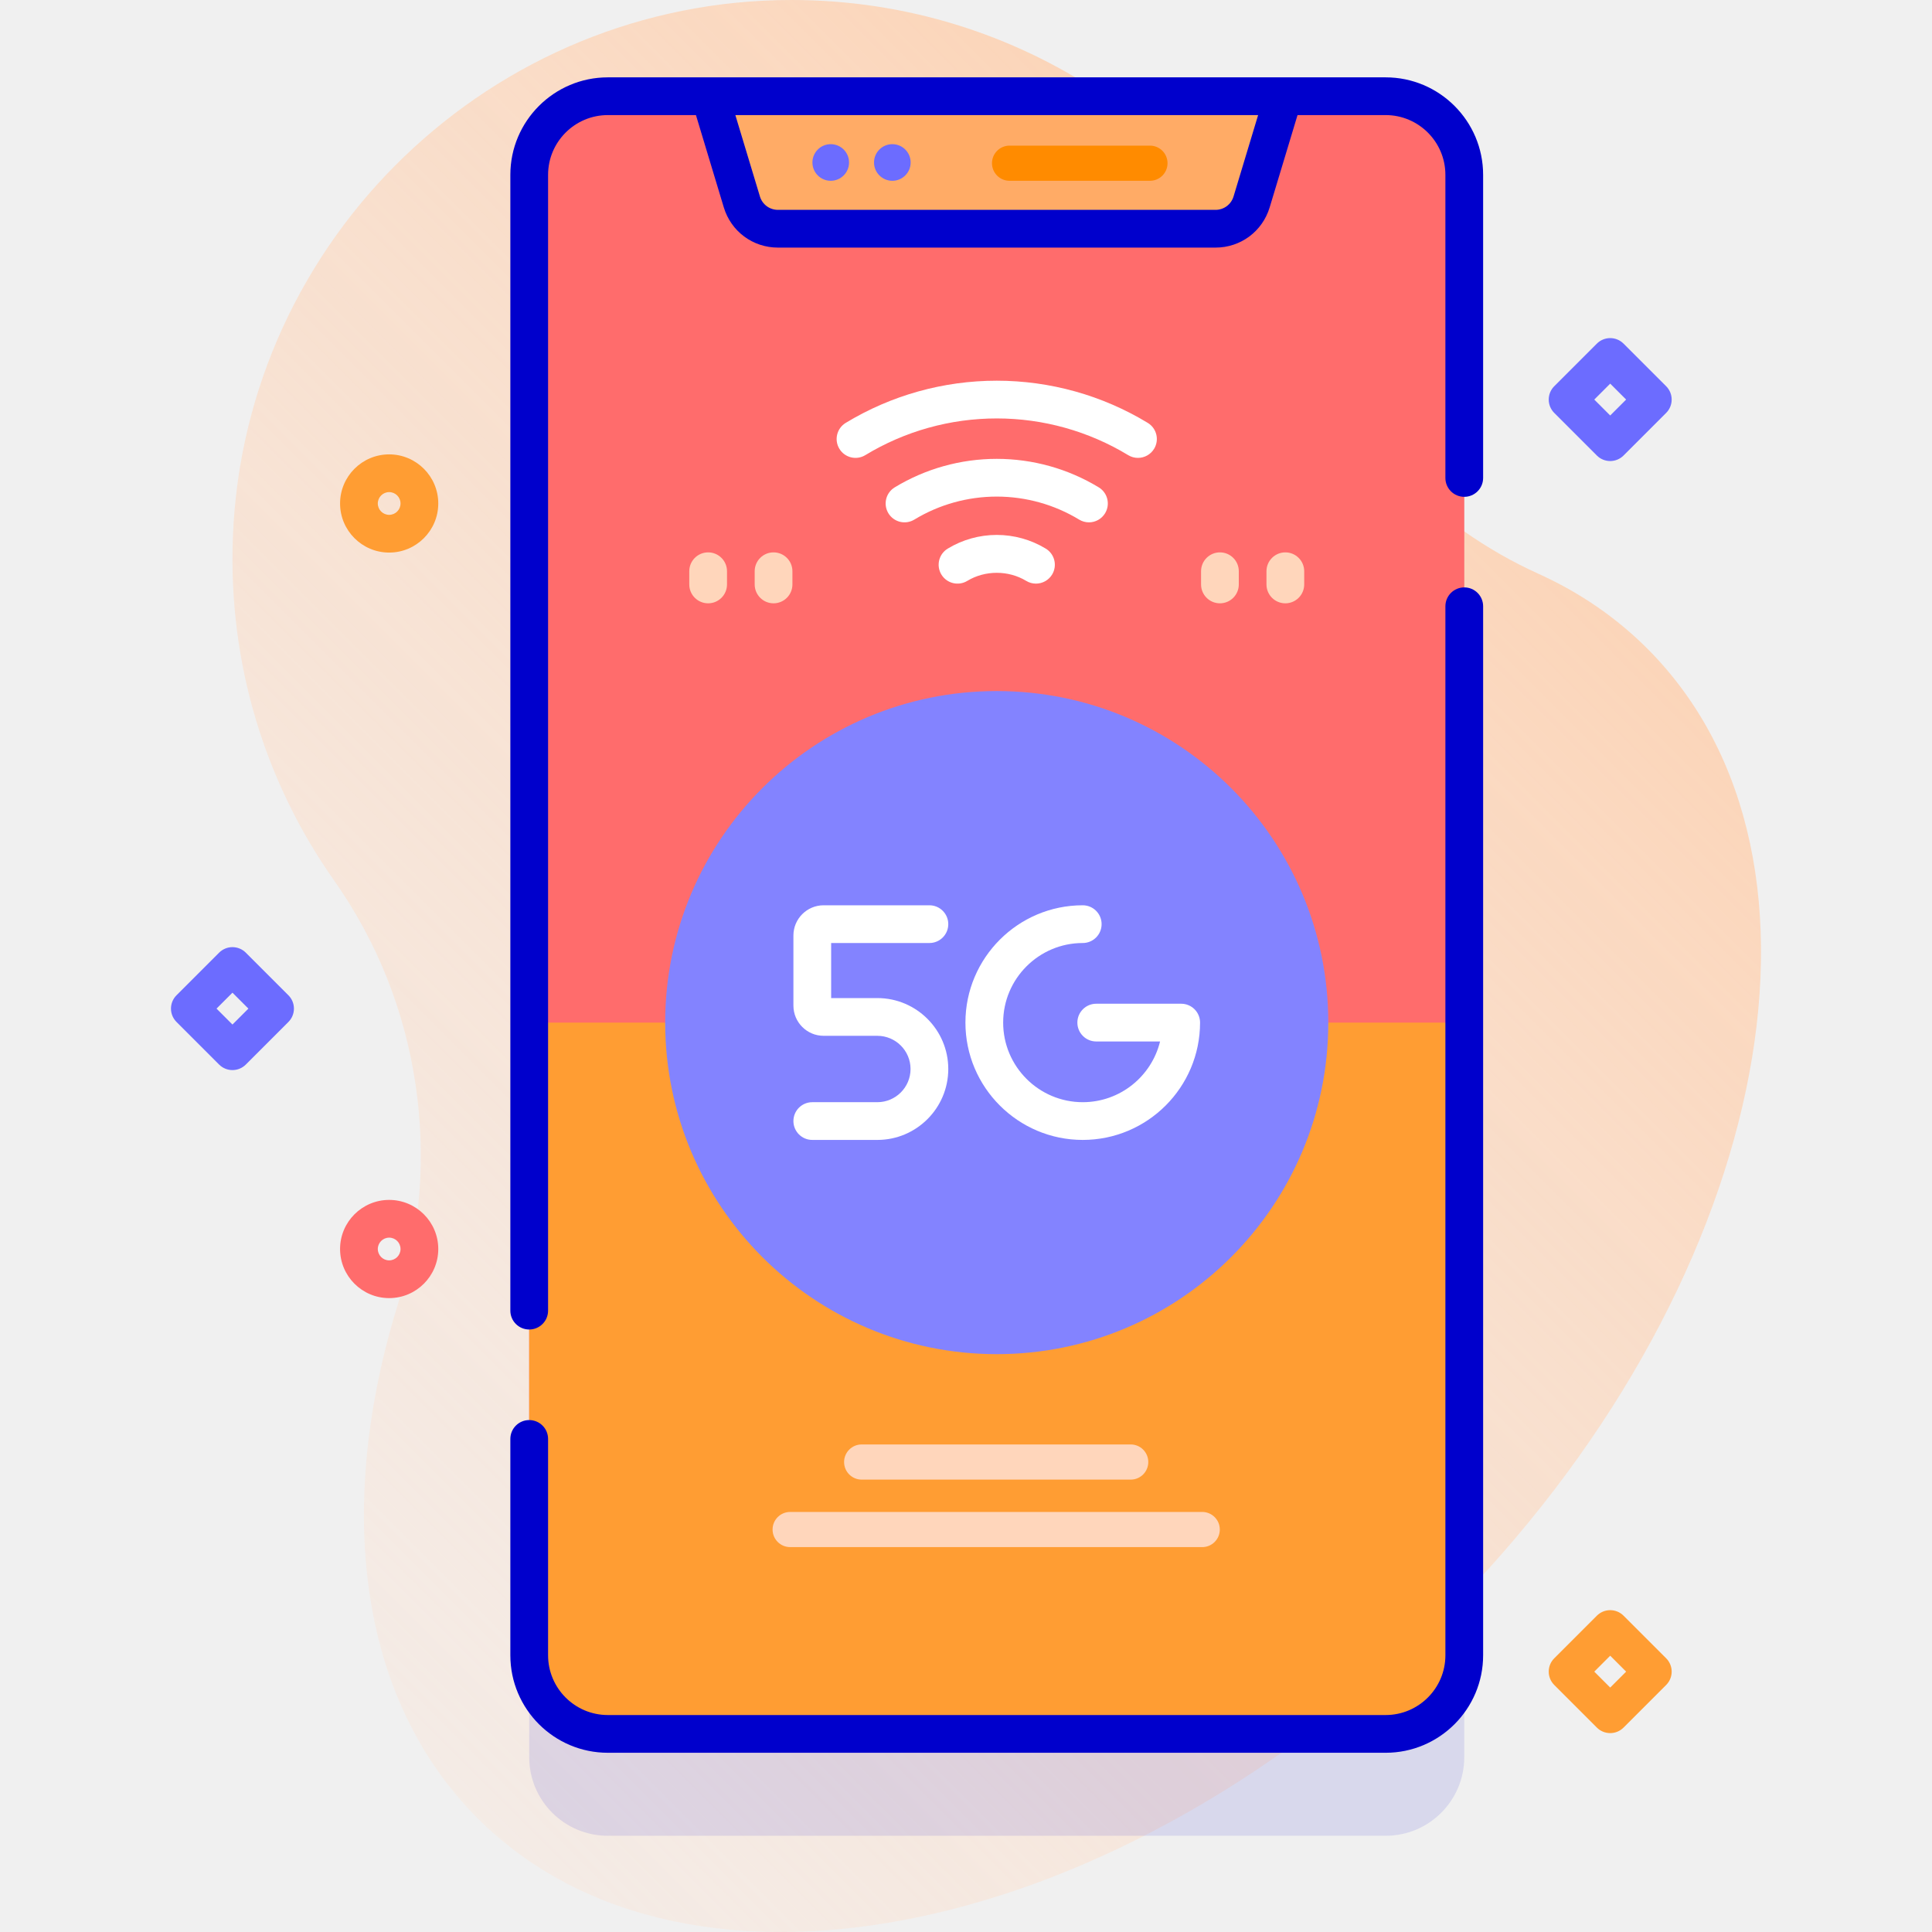
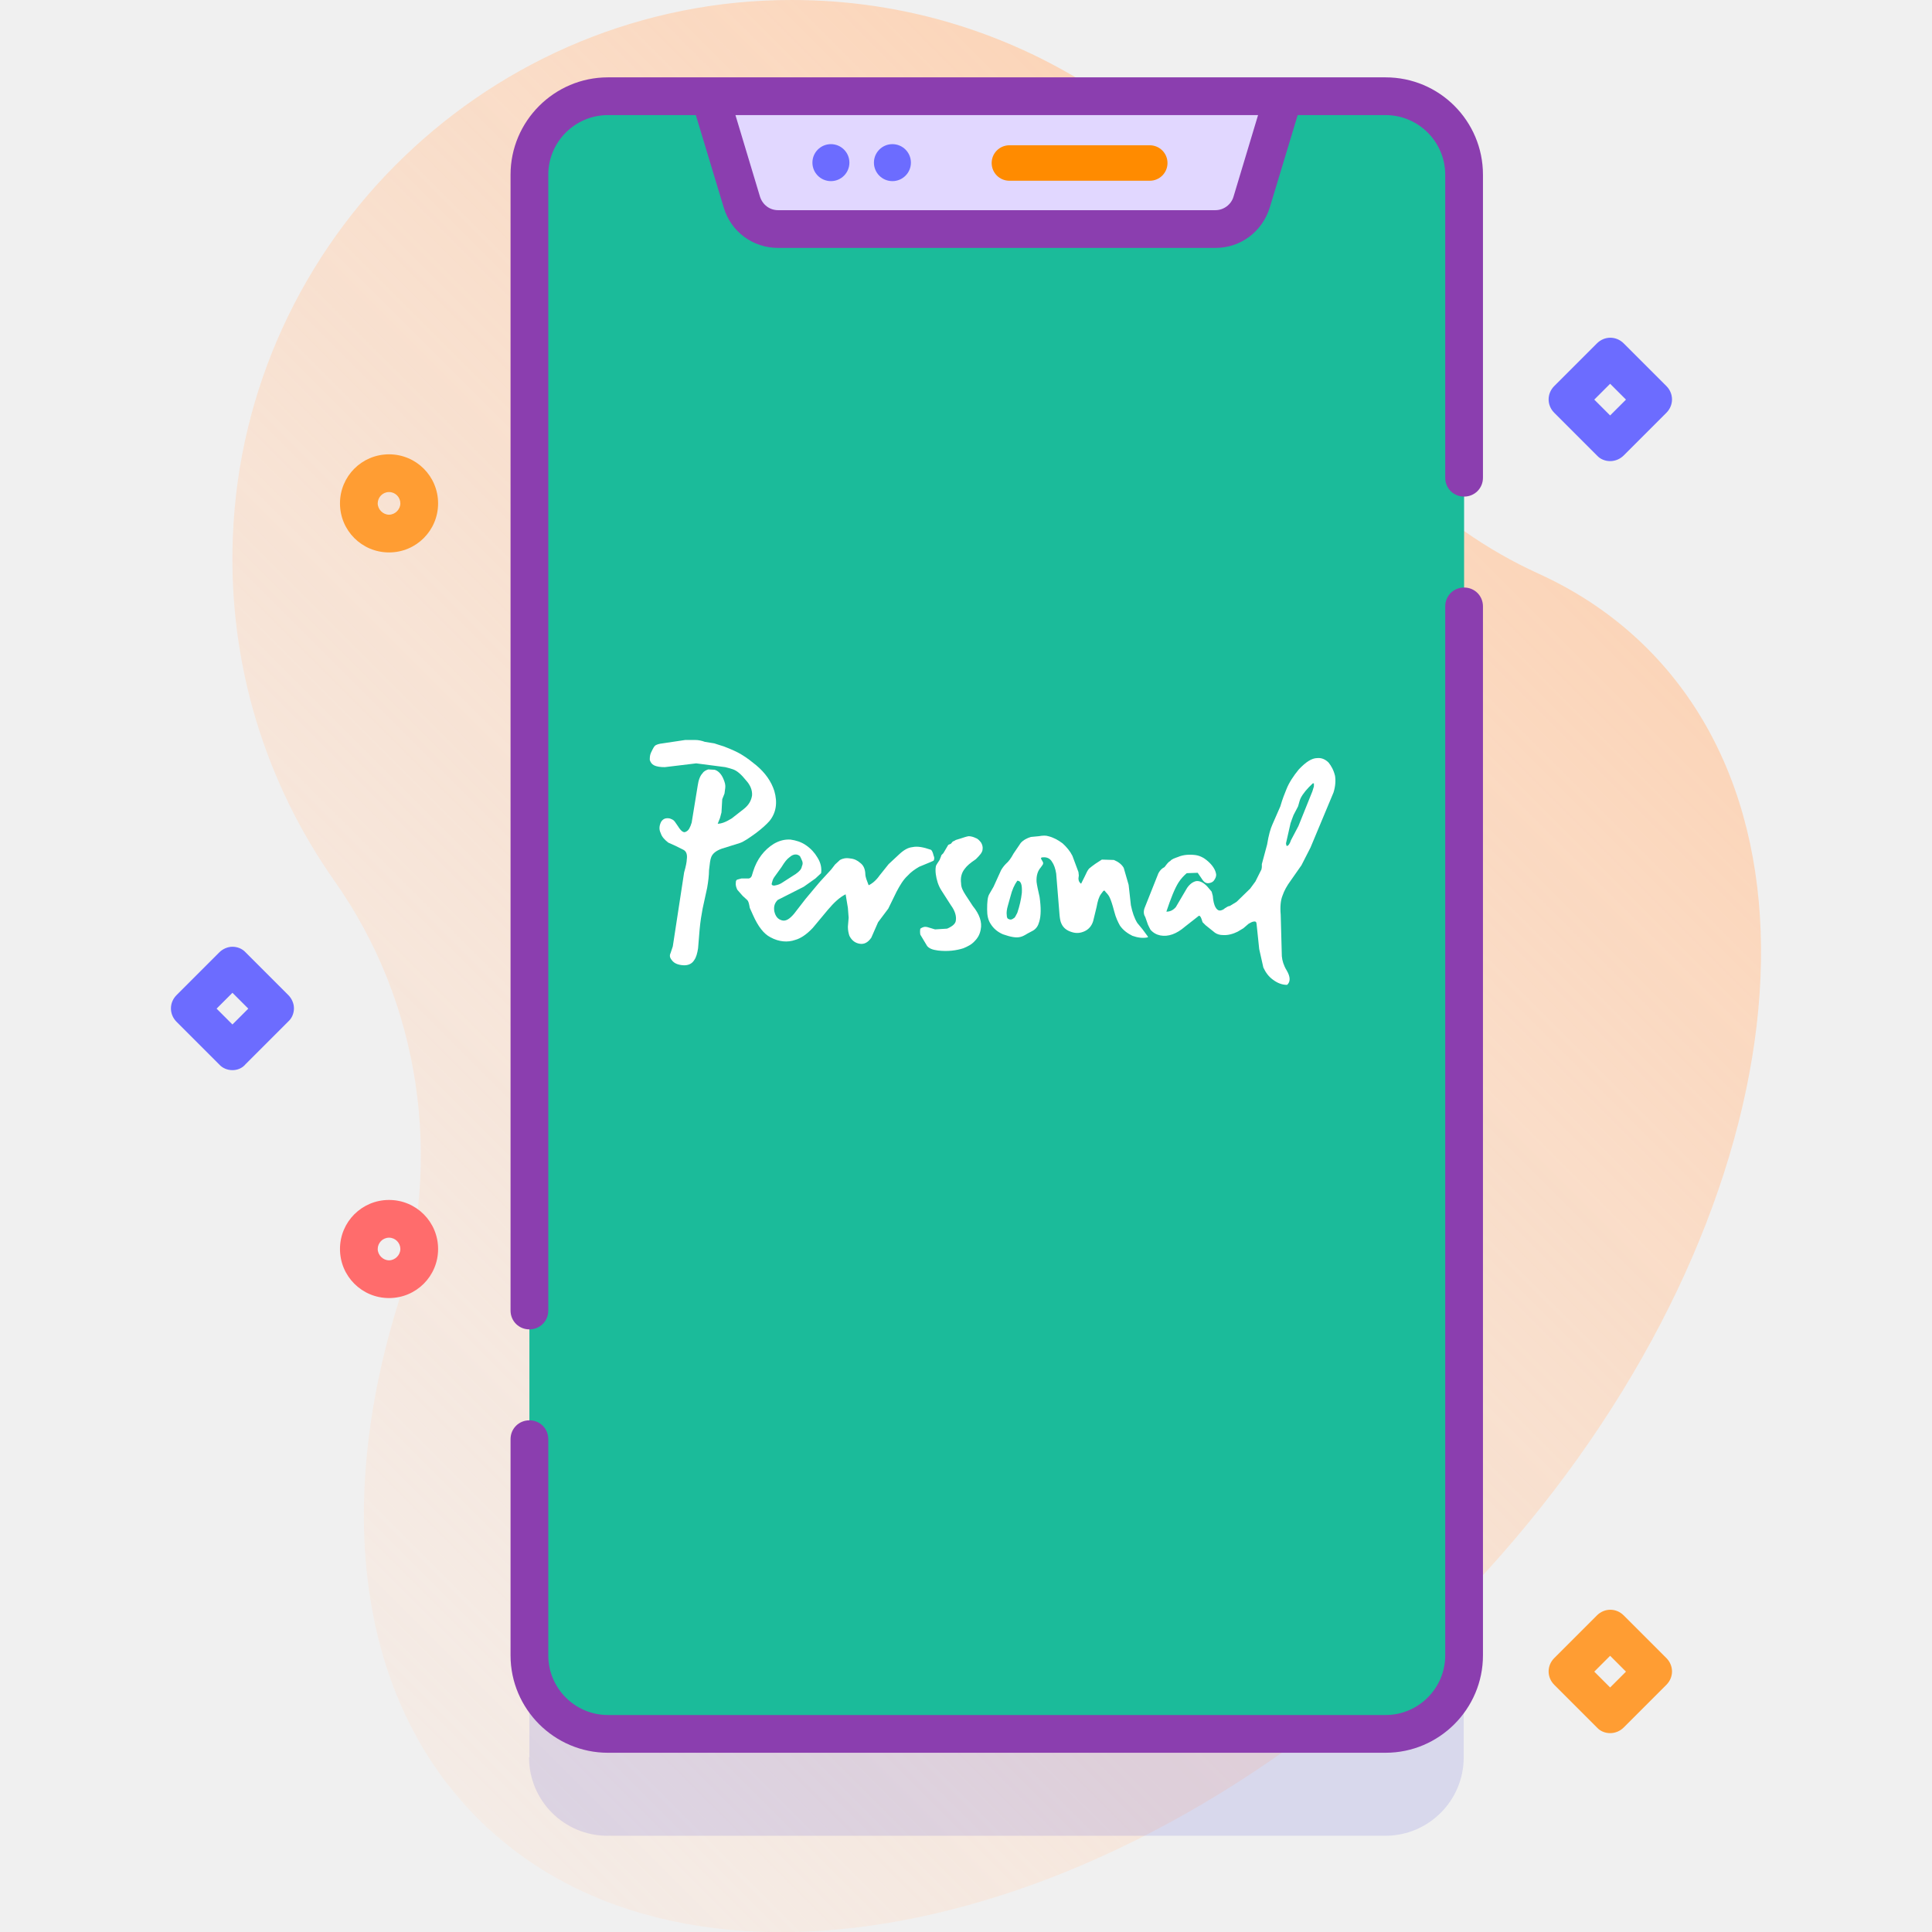
- <svg xmlns="http://www.w3.org/2000/svg" id="Capa_1" enable-background="new 0 0 512 512" height="512" viewBox="0 0 512 512" width="512">
-   <linearGradient id="SVGID_1_" gradientUnits="userSpaceOnUse" x1="522.928" x2="-114.267" y1="-43.218" y2="593.978">
-     <stop offset=".002" stop-color="#ffc599" />
-     <stop offset=".992" stop-color="#ffe8dc" stop-opacity="0" />
-   </linearGradient>
+ <svg xmlns="http://www.w3.org/2000/svg" version="1.1" id="Capa_1" x="0px" y="0px" viewBox="0 0 512 512" style="enable-background:new 0 0 512 512;" xml:space="preserve">
+   <style type="text/css">
+ 	.st0{fill:url(#SVGID_1_);}
+ 	.st1{opacity:0.1;fill:#0000CC;enable-background:new    ;}
+ 	.st2{fill:#1BBB9A;}
+ 	.st3{fill:#E1D7FF;}
+ 	.st4{fill:#8B3EAF;}
+ 	.st5{fill:#FFFFFF;}
+ 	.st6{fill:#6C6CFF;}
+ 	.st7{fill:#FF8B00;}
+ 	.st8{fill:#FF9D33;}
+ 	.st9{fill:#FF6C6C;}
+ </style>
  <g>
-     <path d="m436.556 171.888c-8.356-8.356-18.026-14.923-28.717-19.765-28.021-12.69-50.051-35.407-62.434-63.565-22.917-52.113-74.975-88.512-135.545-88.558-79.312-.06-145.163 63.163-148.148 142.418-1.277 33.922 8.857 65.421 26.87 90.969 22.877 32.448 28.821 73.782 17.021 111.69-16.764 53.857-10.919 104.898 20.973 136.791 55.888 55.888 170.586 31.804 256.185-53.795 85.598-85.599 109.683-200.296 53.795-256.185z" fill="url(#SVGID_1_)" />
+     <linearGradient id="SVGID_1_" gradientUnits="userSpaceOnUse" x1="522.928" y1="557.218" x2="-114.267" y2="-79.978" gradientTransform="matrix(1 0 0 -1 0 514)">
+       <stop offset="2.300000e-03" style="stop-color:#FFC599" />
+       <stop offset="0.992" style="stop-color:#FFE8DC;stop-opacity:0" />
+     </linearGradient>
+     <path class="st0" d="M436.6,171.9c-8.4-8.4-18-14.9-28.7-19.8c-28-12.7-50.1-35.4-62.4-63.6C322.5,36.4,270.4,0,209.9,0   C130.5-0.1,64.7,63.2,61.7,142.4c-1.3,33.9,8.9,65.4,26.9,91c22.9,32.4,28.8,73.8,17,111.7c-16.8,53.9-10.9,104.9,21,136.8   c55.9,55.9,170.6,31.8,256.2-53.8C468.4,342.5,492.4,227.8,436.6,171.9L436.6,171.9z" />
    <g>
      <g>
        <g>
          <g>
            <g>
-               <path d="m140.246 465.671c0 11.5 9.33 20.83 20.84 20.83h206.12c11.51 0 20.84-9.33 20.84-20.83v-392.34c0-11.5-9.33-20.83-20.84-20.83h-206.12c-11.51 0-20.84 9.33-20.84 20.83z" fill="#00c" opacity=".1" />
-               <path d="m388.046 46.33v392.34c0 11.5-9.33 20.83-20.84 20.83h-206.12c-11.51 0-20.84-9.33-20.84-20.83v-392.34c0-11.5 9.33-20.83 20.84-20.83h206.12c11.51 0 20.84 9.33 20.84 20.83z" fill="#ff6c6c" />
-               <path d="m140.246 271v167.67c0 11.5 9.33 20.83 20.84 20.83h206.12c11.51 0 20.84-9.33 20.84-20.83v-167.67z" fill="#ff9d33" />
-               <path d="m331.693 53.506 8.453-28.007h-152l8.453 28.007c1.274 4.222 5.164 7.11 9.573 7.11h115.946c4.411 0 8.3-2.889 9.575-7.11z" fill="#ffab66" />
-               <g fill="#00c">
-                 <path d="m367.209 20.499h-206.126c-14.246 0-25.836 11.59-25.836 25.835v300.999c0 2.761 2.239 5 5 5s5-2.239 5-5v-300.999c0-8.732 7.104-15.835 15.836-15.835h23.349l7.38 24.451c1.925 6.38 7.696 10.666 14.36 10.666h115.946c6.664 0 12.435-4.286 14.36-10.666l7.38-24.452h23.349c8.732 0 15.836 7.104 15.836 15.835v80.332c0 2.761 2.239 5 5 5s5-2.239 5-5v-80.331c.002-14.245-11.588-25.835-25.834-25.835zm-40.303 31.563c-.642 2.126-2.565 3.555-4.787 3.555h-115.946c-2.221 0-4.145-1.429-4.787-3.555l-6.508-21.562h138.536z" />
-                 <path d="m388.045 155.667c-2.761 0-5 2.239-5 5v278c0 8.731-7.104 15.835-15.836 15.835h-206.126c-8.732 0-15.836-7.104-15.836-15.835v-57.334c0-2.761-2.239-5-5-5s-5 2.239-5 5v57.334c0 14.246 11.59 25.835 25.836 25.835h206.126c14.246 0 25.836-11.59 25.836-25.835v-278c0-2.761-2.239-5-5-5z" />
+               <path class="st1" d="M140.2,465.7c0,11.5,9.3,20.8,20.8,20.8h206.1c11.5,0,20.8-9.3,20.8-20.8V73.3c0-11.5-9.3-20.8-20.8-20.8        H161.1c-11.5,0-20.8,9.3-20.8,20.8V465.7z" />
+               <path class="st2" d="M388,46.3v392.3c0,11.5-9.3,20.8-20.8,20.8H161.1c-11.5,0-20.8-9.3-20.8-20.8V46.3        c0-11.5,9.3-20.8,20.8-20.8h206.1C378.7,25.5,388,34.8,388,46.3L388,46.3z" />
+               <path class="st3" d="M331.7,53.5l8.5-28h-152l8.5,28c1.3,4.2,5.2,7.1,9.6,7.1h115.9C326.5,60.6,330.4,57.7,331.7,53.5z" />
+               <g>
+                 <path class="st4" d="M367.2,20.5H161.1c-14.2,0-25.8,11.6-25.8,25.8v301c0,2.8,2.2,5,5,5s5-2.2,5-5v-301         c0-8.7,7.1-15.8,15.8-15.8h23.3l7.4,24.5c1.9,6.4,7.7,10.7,14.4,10.7h115.9c6.7,0,12.4-4.3,14.4-10.7l7.4-24.5h23.3         c8.7,0,15.8,7.1,15.8,15.8v80.3c0,2.8,2.2,5,5,5s5-2.2,5-5V46.3C393,32.1,381.5,20.5,367.2,20.5L367.2,20.5z M326.9,52.1         c-0.6,2.1-2.6,3.6-4.8,3.6H206.2c-2.2,0-4.1-1.4-4.8-3.6l-6.5-21.6h138.5L326.9,52.1z" />
+                 <path class="st4" d="M388,155.7c-2.8,0-5,2.2-5,5v278c0,8.7-7.1,15.8-15.8,15.8H161.1c-8.7,0-15.8-7.1-15.8-15.8v-57.3         c0-2.8-2.2-5-5-5s-5,2.2-5,5v57.3c0,14.2,11.6,25.8,25.8,25.8h206.1c14.2,0,25.8-11.6,25.8-25.8v-278         C393,157.9,390.8,155.7,388,155.7L388,155.7z" />
+               </g>
+               <g>
+                 <g>
+                   <path class="st5" d="M352.1,202.1c-0.9-0.9-1.9-1.3-3-1.2c-1.5,0-3.1,1.1-4.9,3c-1.4,1.7-2.6,3.5-3.3,5.3          c-0.4,1-1,2.4-1.6,4.5l-2.1,4.8c-0.5,1.1-1,2.8-1.4,5.3l-1.4,5.2v0.8l-0.1,0.6l-1.6,3.2l-1.4,1.9l-3.6,3.5l-1.8,1.1          c-0.4,0-0.8,0.3-1.3,0.6c-0.4,0.4-0.8,0.5-1.2,0.6c-1,0.1-1.8-1.2-2-3.9l-0.3-1.1l-1.1-1.3c-1.1-1.2-2.1-1.6-3-1.5          c-0.9,0.2-1.7,0.8-2.4,1.8l-3,5.1c-0.8,0.9-1.6,1.2-2.5,1.2c1.2-3.6,2.2-6.1,3.2-7.7c0.7-1.1,1.5-1.9,2.2-2.5l2.9-0.1          l1.3,1.9c0.5,0.7,1.1,1,1.9,0.8c0.5-0.1,1-0.4,1.2-0.8c0.3-0.4,0.5-0.9,0.5-1.4c-0.1-1-0.7-2.1-1.7-3.1          c-1.2-1.2-2.4-1.9-3.8-2.1c-1.6-0.2-3.2-0.1-4.6,0.5c-0.8,0.3-1.6,0.5-2.1,1.1c-0.4,0.2-0.5,0.4-0.8,0.7l-0.7,0.9          c-0.6,0.3-1.1,0.7-1.6,1.6l-3.7,9.3c-0.3,0.9-0.2,1.7,0.2,2.3l0.7,2c0.2,0.5,0.5,1,0.7,1.4c0.7,0.8,1.6,1.3,2.6,1.5          c2.1,0.4,4.3-0.4,6.5-2.3l3.7-2.9c0.2-0.1,0.5,0.2,0.7,0.8l0.3,0.9l0.8,0.8l2.5,2c0.6,0.4,1.3,0.6,2.1,0.6          c1.3,0.1,2.7-0.3,3.9-0.9l1.5-0.9l1.4-1.2c0.7-0.4,1.1-0.6,1.6-0.6c0.1,0,0.2,0,0.4,0.2l0.1,0.4l0.7,6.7l1.1,4.9          c0.6,1.3,1.4,2.4,2.5,3.2c1.2,0.9,2.4,1.4,3.8,1.4c0.9-0.8,0.9-2.1-0.1-3.8c-0.8-1.3-1.2-2.6-1.3-3.8l-0.3-11          c-0.2-2.2,0-3.9,0.5-5.1c0.4-1.2,1.1-2.5,2.2-4l2.8-4l2.4-4.7l6.1-14.6c0.5-1.6,0.6-3.1,0.4-4.4          C353.4,204,352.8,203,352.1,202.1 M344,213.7c0.3-1.1,0.5-1.8,0.7-2.2c0.6-1.2,1.7-2.5,3.2-3.9h0.3v0.8l-0.4,1.3l-3.7,9.2          l-2,3.8c-0.2,0.7-0.6,1.3-0.8,1.4l-0.3,0.1l-0.1-0.2l-0.1-0.5l1.2-5.3c0.3-0.8,0.5-1.5,0.8-2.2L344,213.7z" />
+                 </g>
+                 <g>
+                   <path class="st5" d="M302.8,246.3l-1.4-1.7c-0.8-1.3-1.3-2.8-1.7-4.7l-0.6-5.4l-1.3-4.5c-0.5-0.9-1.4-1.6-2.6-2.1l-3.2-0.1          l-1.7,1.1c-0.6,0.4-1.2,0.9-1.7,1.3c-0.4,0.5-0.7,1.1-1.1,2l-1,2c-0.4-0.3-0.7-0.7-0.7-1.4l0.1-0.8l-0.1-0.9l-1.6-4.3          c-0.6-1.2-1.5-2.3-2.6-3.3c-1.2-0.9-2.5-1.6-3.8-1.9c-0.6-0.2-1.4-0.2-2.5,0l-2.1,0.2c-1,0.3-2,0.8-2.7,1.6l-1.9,2.8          c-0.7,1.3-1.3,2.1-2,2.7c-0.4,0.4-0.9,1-1.3,1.7l-2,4.4l-1.1,1.9c-0.5,0.8-0.6,2.2-0.6,4.1c0,1.5,0.2,2.7,0.9,3.8          c0.8,1.3,1.9,2.2,3.3,2.8c2,0.7,3.5,1,4.6,0.7c0.5-0.1,1.1-0.4,1.9-0.9l1.5-0.8c0.8-0.5,1.3-1.2,1.6-2.3          c0.5-1.6,0.5-3.8,0.1-6.6c-0.4-1.8-0.7-3.1-0.8-4c-0.1-1.6,0.3-2.9,1.1-3.8l0.5-0.7c0.2-0.3,0.2-0.6,0-0.9l-0.4-0.7          c-0.1-0.3,0.1-0.4,0.5-0.4c1-0.1,1.9,0.3,2.4,1.2c0.5,0.7,0.9,1.8,1.1,3.1l0.9,11.1c0.1,0.9,0.2,1.6,0.5,2.2          c0.5,1.1,1.4,1.8,2.7,2.2c1.2,0.4,2.3,0.3,3.4-0.2c1.1-0.5,1.9-1.4,2.3-2.7l0.9-3.7c0.3-1.6,0.6-2.7,1.2-3.5l0.6-0.8          l0.3-0.1l0.4,0.5c0.4,0.4,0.8,0.9,1,1.4c0.3,0.6,0.7,1.8,1.2,3.7c0.4,1.6,1,2.8,1.5,3.7c0.9,1.3,2.1,2.1,3.3,2.7          c1.4,0.5,2.8,0.7,4.1,0.4v-0.2L302.8,246.3z M269.6,233.4c1,0,1.3,1.1,1.2,3.2c-0.2,1.8-0.6,3.5-1.2,5.3          c-0.4,0.7-0.6,1.3-0.9,1.4c-0.5,0.4-0.9,0.5-1.3,0.3c-0.4-0.1-0.6-0.4-0.6-1.1c-0.1-0.6,0-1.5,0.3-2.5l0.7-2.5          C268.2,235.9,268.8,234.5,269.6,233.4" />
+                 </g>
+                 <g>
+                   <path class="st5" d="M200.4,202.8c-1-0.8-2.3-1.9-4-2.9c-1-0.6-2.5-1.3-4.6-2.1c-1.2-0.4-2-0.6-2.5-0.8l-2.5-0.4          c-0.8-0.3-1.7-0.5-2.6-0.5h-2.6l-6,0.9c-0.9,0.1-1.7,0.3-2.1,0.7c-0.4,0.5-0.7,1.2-1,1.8c-0.3,0.7-0.3,1.3-0.3,1.9          c0.2,0.6,0.5,1.1,1.1,1.4c0.8,0.4,1.8,0.5,2.9,0.5l8.3-1l7.7,1c0.9,0.2,1.5,0.4,2.1,0.6c1.1,0.4,2.2,1.4,3.4,2.9          c1.2,1.3,1.7,2.7,1.6,4c-0.2,1.3-0.8,2.5-2.2,3.6l-3.2,2.5c-1.6,1-2.8,1.4-3.7,1.4l0.6-1.5l0.4-1.5l0.2-3.5l0.6-1.5l0.2-1.5          c0.1-0.7-0.1-1.5-0.5-2.4c-0.5-1.2-1.3-2.1-2.3-2.4l-1.7-0.1c-0.6,0.2-1.2,0.5-1.5,1c-0.7,0.7-1.1,1.9-1.3,3.3l-1.6,9.8          c-0.4,1.3-0.8,2.1-1.5,2.4c-0.6,0.4-1.3-0.1-2.1-1.4l-0.9-1.3c-0.4-0.5-0.8-0.6-1.3-0.8c-1.1-0.2-1.8,0.1-2.3,0.9          c-0.5,1-0.6,2-0.1,3c0.3,1,1.1,1.8,2,2.5c0.4,0.2,1.1,0.5,2,0.9l2,1c0.8,0.4,1.1,1.3,0.9,2.6c0,0.5-0.2,1.7-0.7,3.4l-3,19.6          l-0.6,1.8c-0.3,0.6-0.2,1.2,0.3,1.8c0.6,0.9,1.7,1.3,3,1.4c1.4,0.1,2.4-0.4,3-1.4c0.5-0.7,0.8-1.8,1-3.1l0.4-4.9          c0.2-2.2,0.5-4,0.8-5.6l1.2-5.5c0.3-1.7,0.5-3.4,0.5-4.7c0.2-1.7,0.3-2.8,0.6-3.5c0.4-1,1.4-1.7,2.8-2.2l4.8-1.5          c1.1-0.4,2.4-1.3,4.2-2.6c1.6-1.2,2.8-2.3,3.6-3.2c1.8-2.2,2.2-4.9,1.3-8C204.4,207.1,202.8,204.8,200.4,202.8" />
+                 </g>
+                 <g>
+                   <path class="st5" d="M260.4,225c0.1-0.5-0.1-1.2-0.4-1.7c-0.4-0.5-0.8-1-1.4-1.2c-0.6-0.3-1.3-0.5-1.9-0.5          c-0.6,0.1-1.2,0.3-2.1,0.6l-1.3,0.4c-0.5,0.3-0.7,0.4-0.8,0.4l-0.5,0.6l-0.7,0.3l-1.3,2.2l-0.4,0.4          c-0.2,0.2-0.2,0.4-0.2,0.4l-0.4,1c-0.5,0.8-1,1.4-1,1.8c-0.1,0.5-0.1,1.2,0,2c0.2,1.4,0.6,2.9,1.5,4.3l2.5,3.9          c1.1,1.5,1.5,2.9,1.3,4.1c-0.1,0.8-0.9,1.5-2.3,2.1l-3.2,0.2l-2-0.6c-0.8-0.2-1.3,0-1.9,0.4c-0.1,0.5-0.1,1.1,0,1.6l1.8,3          c0.5,0.6,1.3,1,2.9,1.2c2.6,0.3,4.8,0,6.7-0.6c1.2-0.5,2.2-1,3-1.9c0.9-0.9,1.4-1.9,1.6-3.1c0.4-1.9-0.3-4-2.1-6.2l-1.9-2.9          c-0.7-1.1-1.2-2-1.2-3.1c-0.2-1.5,0.1-2.8,1-3.9c0.5-0.7,1.4-1.5,2.9-2.5C259.6,226.7,260.4,225.9,260.4,225" />
+                 </g>
+                 <g>
+                   <path class="st5" d="M247.4,228.1c0.2-0.3,0.3-0.8,0-1.4c-0.2-0.9-0.5-1.4-0.7-1.5c-2-0.7-3.6-1-4.9-0.7          c-1.1,0.1-2.2,0.7-3.4,1.8l-2.9,2.7l-2.4,3c-0.9,1.3-2,2.2-2.9,2.6l-0.6-1.6c-0.1-0.3-0.3-0.9-0.3-1.7          c-0.1-1.1-0.5-2-1.3-2.6c-0.8-0.7-1.6-1.1-2.7-1.2c-1.1-0.2-2,0-2.7,0.4l-1.3,1.2l-1,1.3l-2.2,2.4c-0.9,0.9-2.3,2.7-4.6,5.4          l-3.1,4c-1.2,1.4-2.2,2-3.2,1.7c-1.1-0.3-1.7-1.1-2-2.4c-0.2-1.3,0.1-2.2,0.9-3l6.9-3.5l3.1-2.2l1.5-1.4          c0.2-1.4-0.1-2.8-1-4.2c-0.7-1.2-1.7-2.3-3-3.2c-1.3-0.9-2.7-1.3-4.1-1.5c-1.6-0.1-3,0.3-4.4,1.1c-2.6,1.6-4.5,4.1-5.5,7.3          l-0.4,1.3l-0.3,0.4l-0.4,0.2h-2l-1.1,0.3c-0.3,0.1-0.4,0.4-0.4,0.8c-0.1,0.6,0.1,1.3,0.4,1.9l1.4,1.6l1.2,1.1          c0.4,0.4,0.5,1,0.7,2.1l0.9,2c1.3,2.9,2.8,4.9,4.6,5.8c2.2,1.2,4.5,1.4,6.5,0.7c1.5-0.4,3.1-1.5,4.7-3.2l4-4.8          c1.6-1.9,3.1-3.3,4.7-4.1l0.6,3.6l0.2,2.6l-0.2,2.4c0,1,0.2,1.8,0.4,2.4c0.6,1.2,1.5,1.9,2.7,2.1c1.2,0.2,2.2-0.3,3.1-1.6          l1.8-4.1l2.7-3.6l2.2-4.5c0.9-1.7,1.8-3.2,2.9-4.2c0.9-1,1.9-1.7,3.1-2.4l2.9-1.2L247.4,228.1z M212.6,228.2          c0.2,0.5,0.1,1-0.1,1.4c-0.1,0.7-0.6,1.3-1.6,2l-3.9,2.5c-0.7,0.4-1.3,0.5-1.9,0.6l-0.4-0.1c-0.1-0.1-0.2-0.1-0.2-0.4          l0.2-0.7c0.1-0.4,0.3-0.8,0.6-1.2l1.8-2.5c0.8-1.3,1.4-2.1,2.1-2.6c1-0.9,2-1,2.8-0.3C212.2,227.3,212.4,227.7,212.6,228.2" />
+                 </g>
              </g>
            </g>
          </g>
          <g>
-             <circle cx="220.154" cy="43.058" fill="#6c6cff" r="4.854" />
+             <circle class="st6" cx="220.2" cy="43.1" r="4.9" />
          </g>
          <g>
-             <circle cx="236.479" cy="43.058" fill="#6c6cff" r="4.854" />
+             <circle class="st6" cx="236.5" cy="43.1" r="4.9" />
          </g>
          <g>
-             <path d="m304.747 47.911h-37.202c-2.573 0-4.659-2.086-4.659-4.659s2.086-4.659 4.659-4.659h37.202c2.573 0 4.659 2.086 4.659 4.659s-2.086 4.659-4.659 4.659z" fill="#ff8b00" />
+             <path class="st7" d="M304.7,47.9h-37.2c-2.6,0-4.7-2.1-4.7-4.7s2.1-4.7,4.7-4.7h37.2c2.6,0,4.7,2.1,4.7,4.7       S307.3,47.9,304.7,47.9z" />
          </g>
        </g>
      </g>
      <g>
-         <circle cx="264.146" cy="271" fill="#8383ff" r="87.865" />
-         <g>
-           <g>
-             <g>
-               <path d="m232.508 302.091h-17.244c-2.761 0-5-2.239-5-5s2.239-5 5-5h17.244c4.85 0 8.795-3.946 8.795-8.795s-3.946-8.795-8.795-8.795h-14.244c-4.411 0-8-3.589-8-8v-18.591c0-4.411 3.589-8 8-8h28.04c2.761 0 5 2.239 5 5s-2.239 5-5 5h-26.04v14.59h12.244c10.364 0 18.795 8.432 18.795 18.795s-8.431 18.796-18.795 18.796z" fill="#fff" />
-             </g>
-           </g>
-           <g>
-             <path d="m286.938 302.091c-17.143 0-31.09-13.947-31.09-31.091s13.947-31.091 31.09-31.091c2.761 0 5 2.239 5 5s-2.239 5-5 5c-11.629 0-21.09 9.461-21.09 21.091s9.461 21.091 21.09 21.091c9.908 0 18.241-6.867 20.492-16.091h-16.916c-2.761 0-5-2.239-5-5s2.239-5 5-5h22.515c2.761 0 5 2.239 5 5-.001 17.144-13.948 31.091-31.091 31.091z" fill="#fff" />
-           </g>
-         </g>
+         <path class="st6" d="M61.6,283.6c-1.3,0-2.6-0.5-3.5-1.5l-11.3-11.3c-2-2-2-5.1,0-7.1l11.3-11.3c0.9-0.9,2.2-1.5,3.5-1.5     s2.6,0.5,3.5,1.5l11.3,11.3c0.9,0.9,1.5,2.2,1.5,3.5s-0.5,2.6-1.5,3.5l-11.3,11.3C64.2,283.1,62.9,283.6,61.6,283.6L61.6,283.6z      M57.4,267.3l4.2,4.2l4.2-4.2l-4.2-4.2L57.4,267.3z" />
      </g>
      <g>
-         <g>
-           <path d="m288.579 138.428c-.883 0-1.778-.234-2.588-.726-6.579-3.991-14.133-6.101-21.845-6.101s-15.266 2.109-21.845 6.101c-2.362 1.434-5.437.68-6.868-1.682-1.432-2.361-.679-5.436 1.682-6.868 8.143-4.94 17.49-7.551 27.031-7.551s18.888 2.611 27.031 7.551c2.361 1.432 3.114 4.507 1.682 6.868-.94 1.55-2.59 2.408-4.28 2.408z" fill="#fff" />
-         </g>
-         <g>
-           <path d="m274.538 154.665c-.883 0-1.778-.234-2.588-.726-4.699-2.851-10.907-2.851-15.606 0-2.361 1.433-5.436.68-6.868-1.682s-.679-5.436 1.682-6.868c3.914-2.374 8.406-3.629 12.99-3.629s9.076 1.255 12.99 3.629c2.361 1.432 3.114 4.507 1.682 6.868-.943 1.55-2.592 2.408-4.282 2.408z" fill="#fff" />
-         </g>
-         <g>
-           <path d="m301.57 121.344c-.883 0-1.778-.234-2.588-.726-10.492-6.364-22.538-9.729-34.835-9.729s-24.344 3.364-34.835 9.729c-2.361 1.433-5.436.68-6.868-1.682-1.432-2.361-.679-5.436 1.682-6.868 12.055-7.313 25.895-11.179 40.021-11.179s27.966 3.866 40.022 11.179c2.361 1.432 3.114 4.507 1.682 6.868-.942 1.55-2.591 2.408-4.281 2.408z" fill="#fff" />
-         </g>
+         <path class="st8" d="M426.7,459.3c-1.3,0-2.6-0.5-3.5-1.5l-11.3-11.3c-2-2-2-5.1,0-7.1l11.3-11.3c2-2,5.1-2,7.1,0l11.3,11.3     c2,2,2,5.1,0,7.1l-11.3,11.3C429.3,458.8,428,459.3,426.7,459.3z M422.5,443l4.2,4.2l4.2-4.2l-4.2-4.2L422.5,443z" />
      </g>
      <g>
-         <g>
-           <path d="m209.4 400.682h109.202c2.573 0 4.659 2.086 4.659 4.659s-2.086 4.659-4.659 4.659h-109.202c-2.573 0-4.659-2.086-4.659-4.659s2.085-4.659 4.659-4.659z" fill="#ffd6bb" />
-         </g>
-         <g>
-           <path d="m228.352 382.795h71.297c2.573 0 4.659 2.086 4.659 4.659s-2.086 4.659-4.659 4.659h-71.297c-2.573 0-4.659-2.086-4.659-4.659s2.086-4.659 4.659-4.659z" fill="#ffd6bb" />
-         </g>
+         <path class="st6" d="M426.7,122.2c-1.3,0-2.6-0.5-3.5-1.5l-11.3-11.3c-2-2-2-5.1,0-7.1l11.3-11.3c2-2,5.1-2,7.1,0l11.3,11.3     c2,2,2,5.1,0,7.1l-11.3,11.3C429.3,121.7,428,122.2,426.7,122.2z M422.5,105.9l4.2,4.2l4.2-4.2l-4.2-4.2L422.5,105.9z" />
      </g>
      <g>
-         <g>
-           <g>
-             <path d="m323.294 159.885c-2.761 0-5-2.239-5-5v-3.5c0-2.761 2.239-5 5-5s5 2.239 5 5v3.5c0 2.761-2.239 5-5 5z" fill="#ffd6bb" />
-           </g>
-           <g>
-             <path d="m340.627 159.885c-2.761 0-5-2.239-5-5v-3.5c0-2.761 2.239-5 5-5s5 2.239 5 5v3.5c0 2.761-2.239 5-5 5z" fill="#ffd6bb" />
-           </g>
-         </g>
-         <g>
-           <g>
-             <path d="m187.665 159.885c-2.761 0-5-2.239-5-5v-3.5c0-2.761 2.239-5 5-5s5 2.239 5 5v3.5c0 2.761-2.239 5-5 5z" fill="#ffd6bb" />
-           </g>
-           <g>
-             <path d="m204.999 159.885c-2.761 0-5-2.239-5-5v-3.5c0-2.761 2.239-5 5-5s5 2.239 5 5v3.5c0 2.761-2.239 5-5 5z" fill="#ffd6bb" />
-           </g>
-         </g>
+         <path class="st9" d="M103.1,344c-7.2,0-13-5.8-13-13s5.8-13,13-13s13,5.8,13,13S110.3,344,103.1,344z M103.1,328     c-1.7,0-3,1.4-3,3s1.4,3,3,3s3-1.4,3-3S104.8,328,103.1,328z" />
      </g>
      <g>
-         <path d="m61.604 283.584c-1.28 0-2.559-.488-3.536-1.464l-11.292-11.292c-1.953-1.953-1.953-5.119 0-7.071l11.292-11.292c.938-.938 2.209-1.464 3.536-1.464s2.598.527 3.536 1.464l11.292 11.292c.938.938 1.464 2.209 1.464 3.536s-.527 2.598-1.464 3.536l-11.292 11.291c-.977.976-2.257 1.464-3.536 1.464zm-4.221-16.292 4.221 4.221 4.221-4.221-4.221-4.221z" fill="#6c6cff" />
-       </g>
-       <g>
-         <path d="m426.72 459.292c-1.28 0-2.559-.488-3.536-1.464l-11.292-11.292c-1.953-1.953-1.953-5.119 0-7.071l11.292-11.292c1.953-1.952 5.118-1.952 7.071 0l11.292 11.292c1.953 1.953 1.953 5.119 0 7.071l-11.292 11.292c-.976.976-2.255 1.464-3.535 1.464zm-4.221-16.292 4.221 4.221 4.221-4.221-4.221-4.221z" fill="#ff9d33" />
-       </g>
-       <g>
-         <path d="m426.72 122.182c-1.28 0-2.559-.488-3.536-1.464l-11.292-11.292c-1.953-1.953-1.953-5.119 0-7.071l11.292-11.292c1.953-1.952 5.118-1.952 7.071 0l11.292 11.292c1.953 1.953 1.953 5.119 0 7.071l-11.292 11.292c-.976.975-2.255 1.464-3.535 1.464zm-4.221-16.293 4.221 4.221 4.221-4.221-4.221-4.221z" fill="#6c6cff" />
-       </g>
-       <g>
-         <path d="m103.134 344.012c-7.175 0-13.012-5.837-13.012-13.012s5.837-13.012 13.012-13.012 13.012 5.837 13.012 13.012-5.837 13.012-13.012 13.012zm0-16.024c-1.661 0-3.012 1.351-3.012 3.012s1.351 3.012 3.012 3.012 3.012-1.351 3.012-3.012-1.351-3.012-3.012-3.012z" fill="#ff6c6c" />
-       </g>
-       <g>
-         <path d="m103.134 146.438c-7.175 0-13.012-5.837-13.012-13.012s5.837-13.012 13.012-13.012 13.012 5.837 13.012 13.012-5.837 13.012-13.012 13.012zm0-16.023c-1.661 0-3.012 1.351-3.012 3.012s1.351 3.012 3.012 3.012 3.012-1.351 3.012-3.012-1.351-3.012-3.012-3.012z" fill="#ff9d33" />
+         <path class="st8" d="M103.1,146.4c-7.2,0-13-5.8-13-13s5.8-13,13-13s13,5.8,13,13S110.3,146.4,103.1,146.4z M103.1,130.4     c-1.7,0-3,1.4-3,3s1.4,3,3,3s3-1.4,3-3S104.8,130.4,103.1,130.4z" />
      </g>
    </g>
  </g>
</svg>
